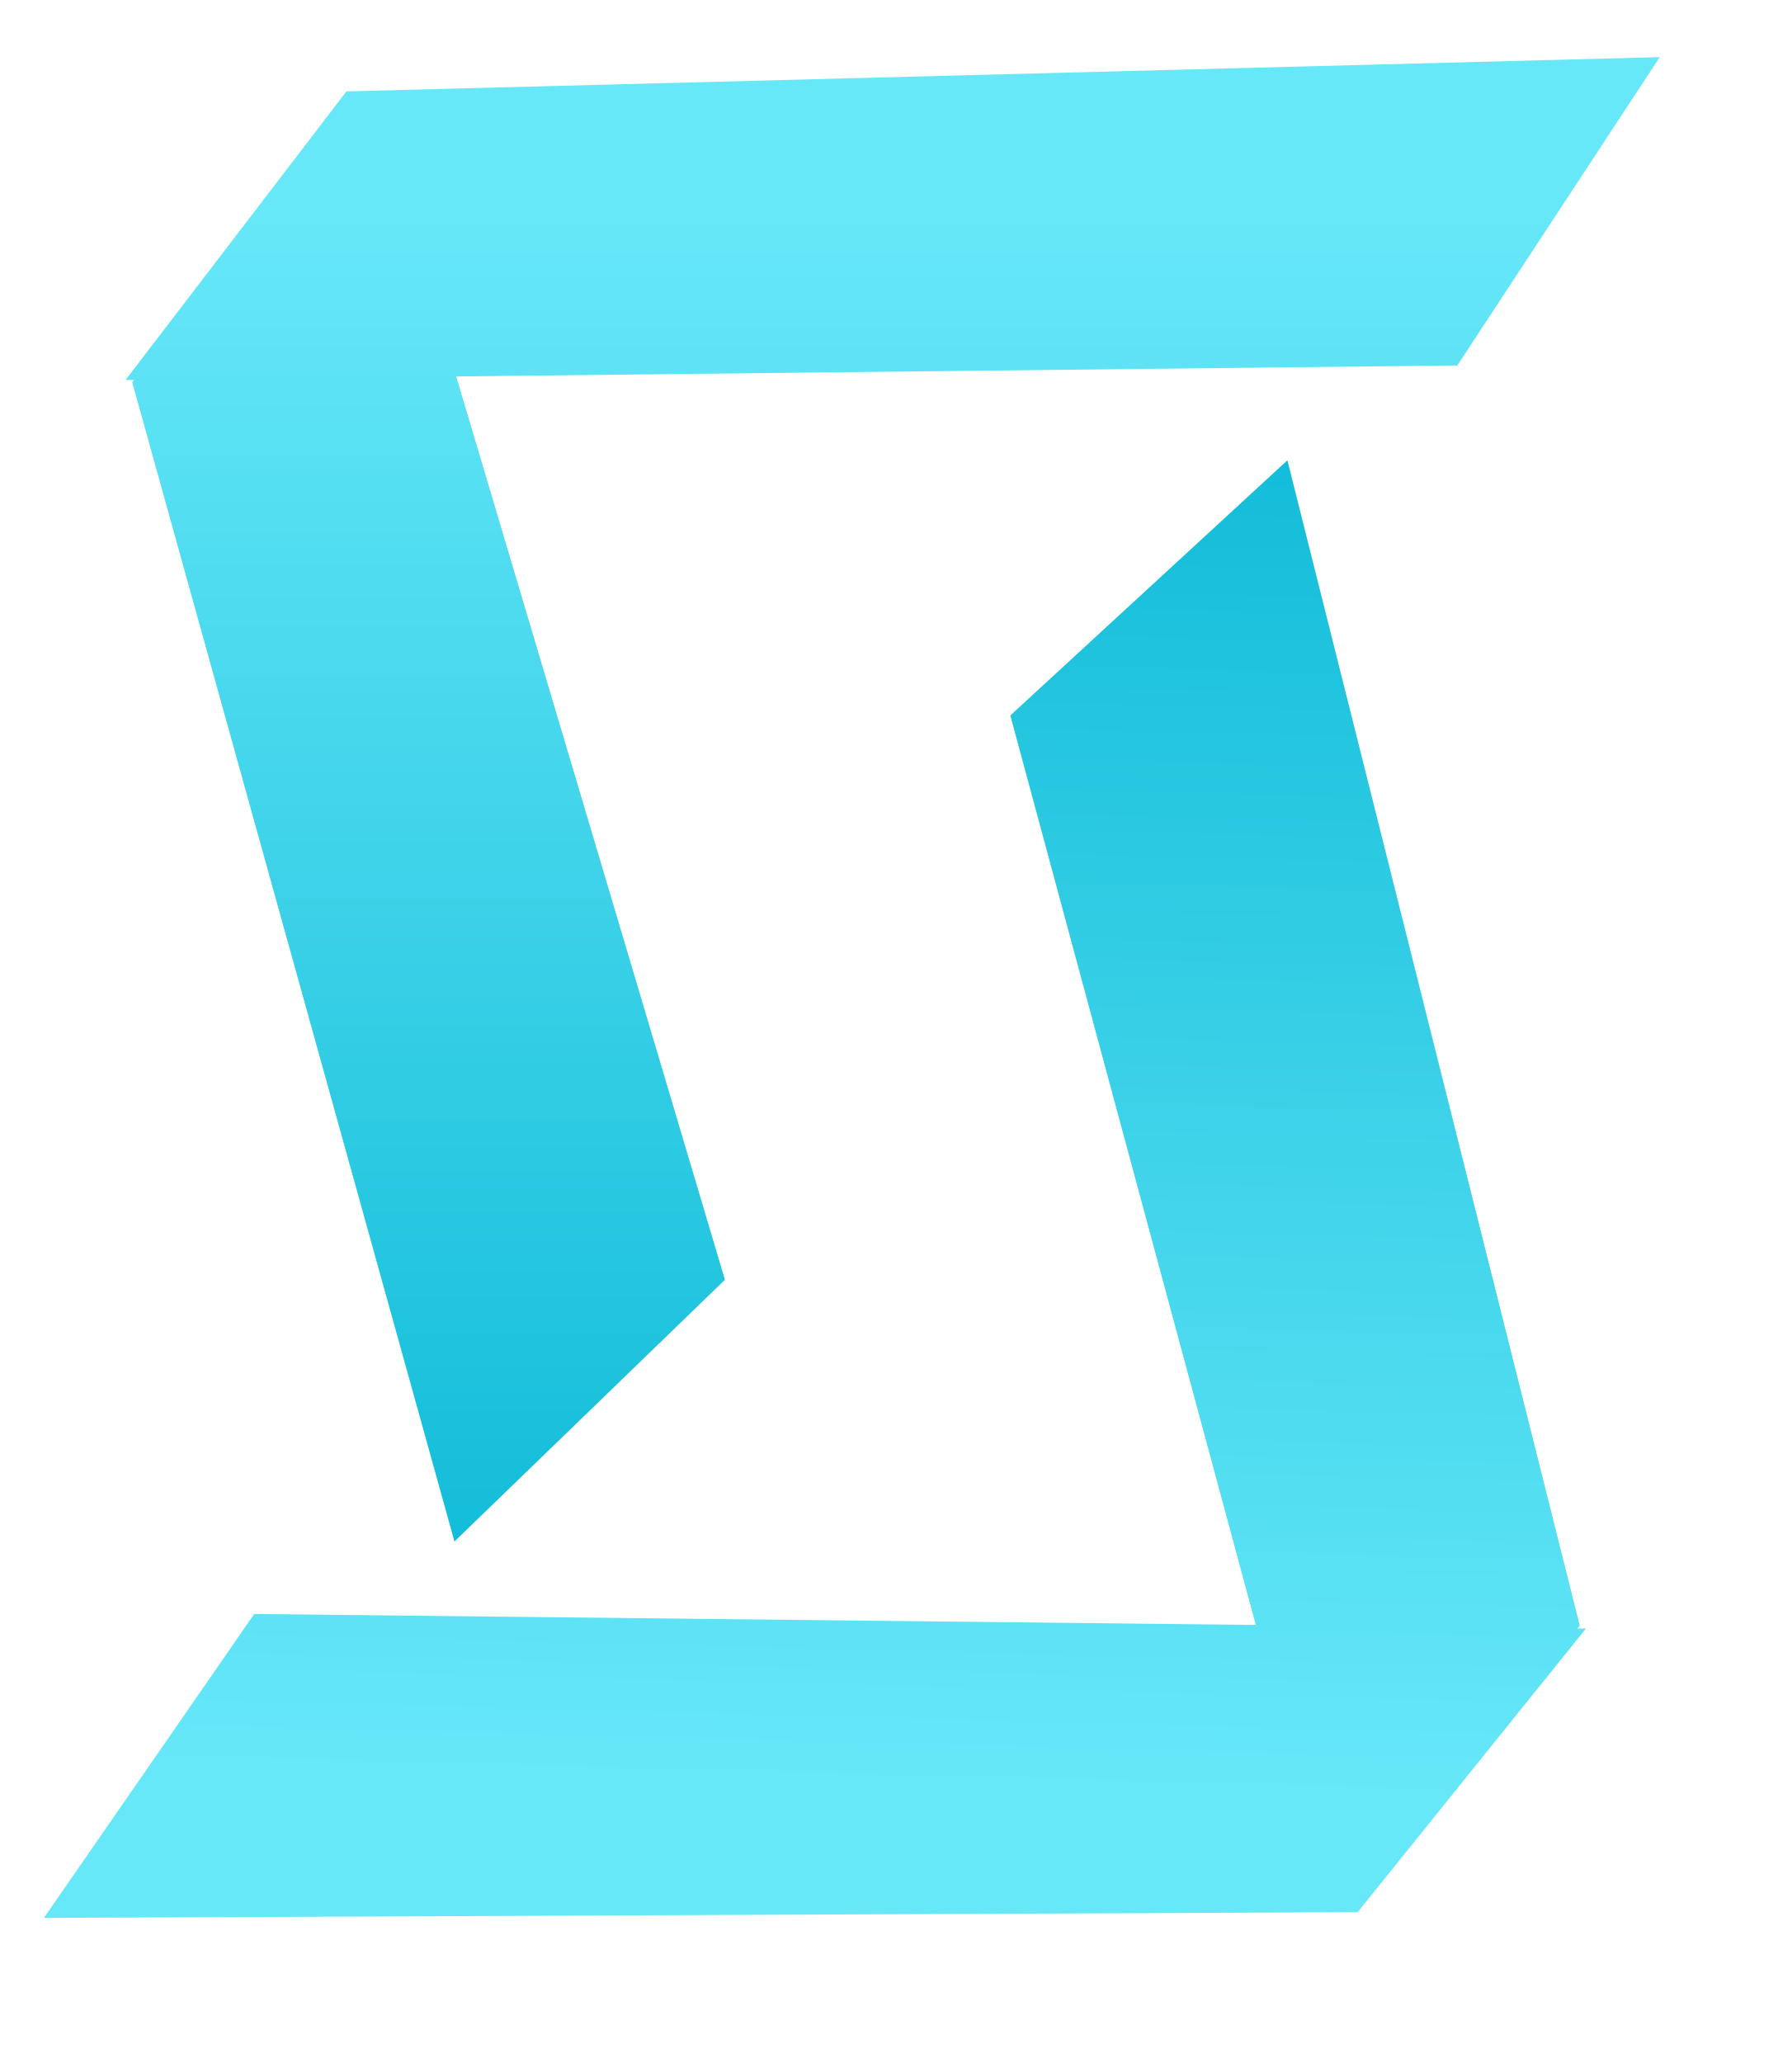
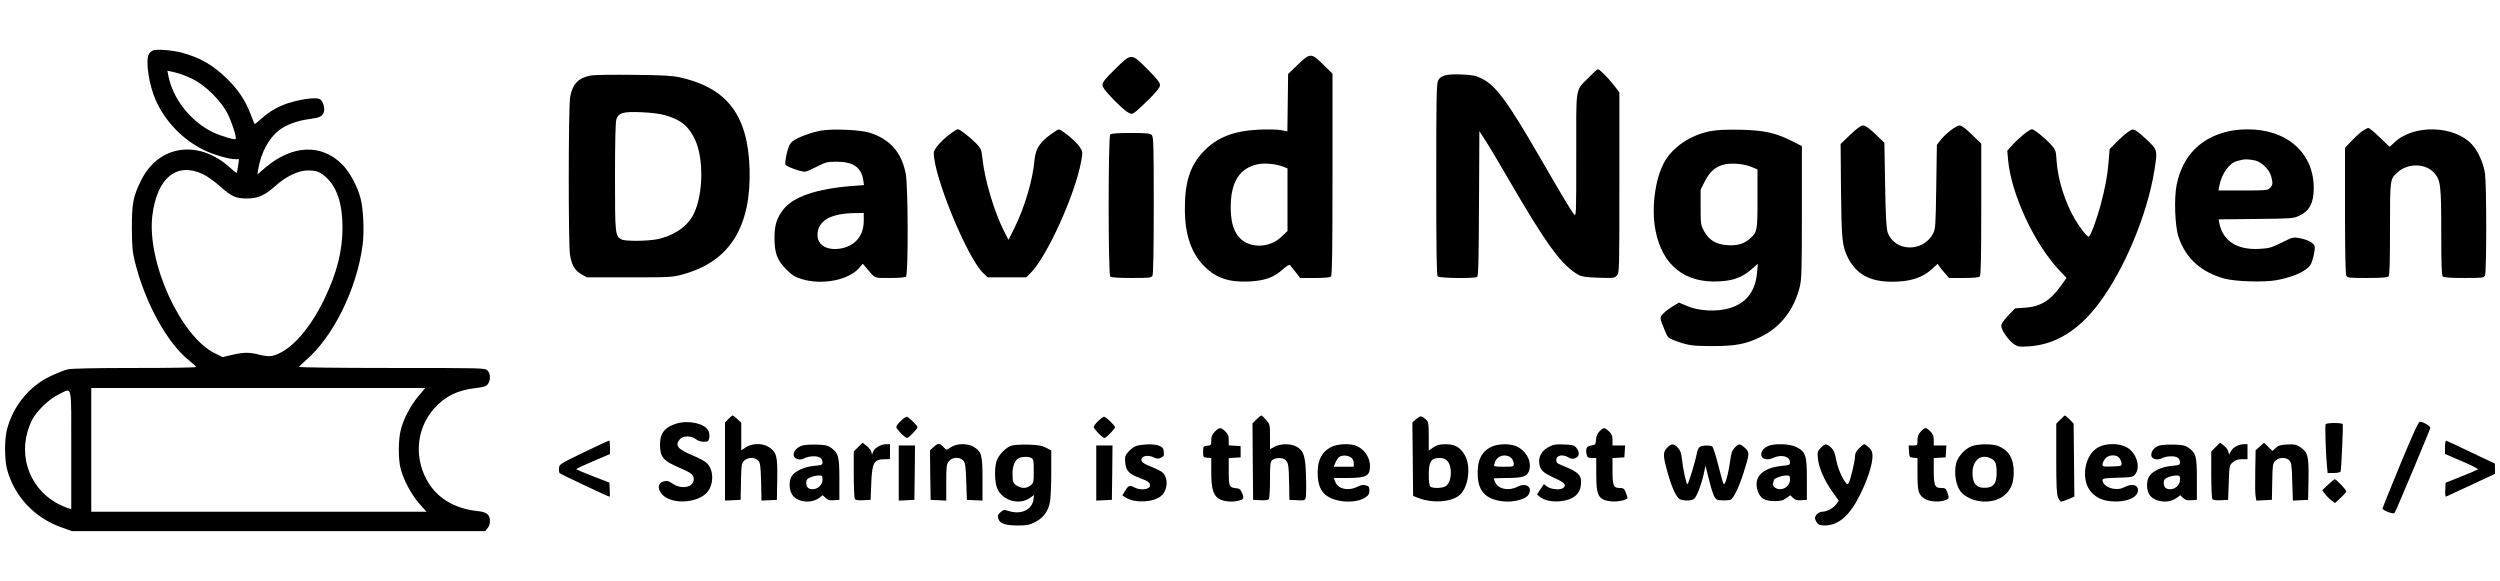
- <svg xmlns="http://www.w3.org/2000/svg" xmlns:xlink="http://www.w3.org/1999/xlink" version="1.1" preserveAspectRatio="xMidYMid meet" viewBox="257.3 273.633 40.8 46.367" width="36.8" height="42.37">
-   <defs>
-     <path d="M267.69 281.9L273.81 302.47L267.65 308.43L260.31 282.03L260.36 281.98L260.16 281.98L265.19 275.41L295.1 274.63L290.49 281.65L267.69 281.9Z" id="azoNB3Vhb" />
-     <linearGradient id="gradienta33QAtoBOC" gradientUnits="userSpaceOnUse" x1="293.42" y1="278.05" x2="293.42" y2="313.21">
-       <stop style="stop-color: #67e8f9;stop-opacity: 1" offset="0%" />
-       <stop style="stop-color: #06b6d4;stop-opacity: 1" offset="100%" />
-     </linearGradient>
-     <path d="M293.22 310.41L293.42 310.41L288.22 316.87L258.3 317L263.09 310.08L285.9 310.33L280.31 289.62L286.62 283.81L293.28 310.35L293.22 310.41Z" id="cVvL12Sg2" />
-     <linearGradient id="gradientd153WjyVy" gradientUnits="userSpaceOnUse" x1="260.07" y1="313.62" x2="260.98" y2="278.47">
-       <stop style="stop-color: #67e8f9;stop-opacity: 1" offset="0%" />
-       <stop style="stop-color: #06b6d4;stop-opacity: 1" offset="100%" />
-     </linearGradient>
-   </defs>
-   <g>
-     <g>
-       <use xlink:href="#azoNB3Vhb" opacity="1" fill="url(#gradienta33QAtoBOC)" />
-     </g>
-     <g>
-       <use xlink:href="#cVvL12Sg2" opacity="1" fill="url(#gradientd153WjyVy)" />
-     </g>
+ <svg xmlns="http://www.w3.org/2000/svg" version="1.0" width="210pt" height="48.8pt" viewBox="0 0 2000 388" preserveAspectRatio="xMidYMid meet">
+   <g transform="translate(0,388) scale(0.1,-0.1)" fill="#000000" stroke="none">
+     <path d="M1223 3860 c-12 -5 -26 -18 -32 -29 -29 -53 1 -250 57 -374 77 -168 212 -308 380 -392 74 -37 203 -75 255 -75 l29 0 -7 -52 c-4 -29 -9 -55 -11 -57 -2 -2 -27 17 -55 43 -252 227 -572 180 -711 -105 -63 -127 -73 -181 -73 -379 1 -149 4 -189 24 -270 82 -330 259 -652 435 -791 30 -24 55 -47 55 -51 1 -5 -220 -8 -490 -8 -324 0 -506 -4 -537 -11 -26 -6 -89 -31 -141 -56 -170 -81 -298 -240 -346 -428 -19 -76 -19 -234 0 -310 55 -216 217 -392 434 -469 l86 -31 1653 0 1654 0 19 24 c25 30 25 85 0 110 -13 13 -40 22 -78 26 -192 20 -334 108 -412 255 -100 188 -75 413 63 567 87 97 188 146 329 162 65 7 85 14 99 31 24 30 23 85 -2 110 -20 20 -33 20 -766 20 -412 0 -744 4 -742 9 2 4 26 27 53 51 221 189 410 572 456 925 14 107 6 285 -16 370 -25 98 -88 214 -147 273 -166 167 -399 158 -614 -24 l-65 -56 6 39 c23 136 85 252 169 316 55 43 147 76 239 88 87 12 104 20 117 55 12 31 -6 91 -32 105 -26 14 -125 4 -221 -23 -94 -25 -178 -71 -244 -132 -30 -27 -55 -47 -56 -45 -2 2 -15 36 -30 74 -43 114 -96 194 -187 285 -114 113 -220 174 -371 214 -74 19 -199 28 -226 16z m317 -228 c105 -51 232 -178 283 -282 35 -71 72 -189 62 -198 -9 -9 -113 22 -180 53 -179 85 -326 273 -359 457 l-7 36 63 -14 c35 -8 97 -31 138 -52z m85 -762 c33 -16 95 -60 138 -99 89 -80 126 -96 217 -95 84 1 137 24 219 97 89 80 187 127 262 127 72 0 97 -9 149 -56 86 -78 130 -212 130 -400 0 -187 -44 -362 -144 -570 -122 -254 -282 -428 -422 -458 -19 -4 -57 0 -95 9 -84 22 -128 22 -221 0 l-77 -18 -63 31 c-275 136 -545 732 -499 1103 38 302 195 429 406 329z m1721 -1777 c-63 -76 -118 -180 -140 -269 -20 -78 -21 -232 -1 -309 22 -89 88 -212 151 -282 l56 -63 -1341 0 -1341 0 0 495 0 495 1336 0 1336 0 -56 -67z m-2776 -427 l0 -475 -30 9 c-16 5 -53 21 -81 36 -240 131 -327 420 -202 669 37 72 138 169 215 205 108 51 98 98 98 -444z" />
+     <path d="M10382 3746 l-77 -74 -3 -230 -3 -229 -52 10 c-29 5 -106 7 -172 4 -206 -10 -337 -61 -445 -173 -109 -113 -152 -245 -151 -464 0 -203 51 -351 155 -456 96 -96 199 -130 363 -122 122 7 193 32 263 95 28 25 54 42 59 37 4 -5 24 -30 45 -56 l37 -48 118 0 c78 0 121 4 129 12 9 9 12 204 12 817 l0 805 -74 73 c-97 95 -104 95 -204 -1z m-124 -813 l42 -16 0 -250 0 -251 -48 -46 c-103 -99 -276 -94 -350 9 -40 55 -57 126 -56 236 1 195 72 305 217 335 53 11 140 3 195 -17z" />
+     <path d="M8921 3711 c-78 -76 -101 -104 -101 -125 0 -20 21 -49 81 -111 45 -47 97 -95 116 -106 32 -20 35 -20 61 -4 15 10 66 58 115 106 64 64 87 95 87 113 0 19 -26 52 -100 126 -131 131 -127 131 -259 1z" />
+     <path d="M12714 3648 c-115 -118 -104 -54 -104 -623 0 -488 0 -497 -19 -474 -28 36 -87 135 -269 449 -261 452 -357 582 -469 636 -46 23 -72 28 -158 32 -122 5 -169 -7 -190 -48 -13 -25 -15 -137 -15 -793 0 -580 3 -766 12 -775 14 -14 295 -17 315 -4 10 6 13 139 15 588 l3 579 45 -70 c26 -38 115 -189 200 -335 292 -504 418 -675 550 -746 27 -14 62 -19 160 -22 119 -4 126 -3 145 18 20 22 20 37 20 744 l0 721 -47 61 c-46 59 -111 124 -126 124 -4 0 -35 -28 -68 -62z" />
+     <path d="M4727 3660 c-99 -18 -148 -69 -166 -173 -14 -80 -15 -1177 -1 -1261 13 -83 39 -127 91 -156 l44 -25 340 0 c324 0 344 1 425 23 287 78 454 254 514 543 36 174 30 419 -15 579 -69 249 -230 390 -520 455 -57 13 -141 18 -369 20 -162 2 -316 0 -343 -5z m594 -318 c126 -36 189 -87 240 -197 70 -151 65 -437 -11 -592 -49 -100 -158 -175 -293 -203 -80 -16 -256 -17 -284 -2 -52 28 -53 38 -53 500 0 294 4 439 11 462 19 52 53 62 199 56 78 -3 150 -12 191 -24z" />
+     <path d="M14802 3186 l-77 -74 3 -369 c4 -394 9 -449 56 -542 68 -132 175 -191 353 -191 144 0 242 31 318 101 l46 42 16 -23 c9 -13 29 -38 46 -56 l29 -34 117 0 c78 0 121 4 129 12 9 9 12 142 12 537 l0 526 -75 72 c-50 49 -83 73 -99 73 -27 0 -118 -71 -156 -122 l-25 -33 -5 -335 c-5 -323 -6 -337 -27 -377 -81 -151 -308 -143 -362 13 -10 29 -16 129 -20 377 l-6 339 -72 69 c-51 48 -81 69 -98 69 -18 0 -48 -22 -103 -74z" />
+     <path d="M18894 3212 c-21 -16 -60 -52 -86 -80 l-48 -51 0 -501 c0 -327 4 -508 10 -521 10 -18 23 -19 168 -19 110 0 162 4 170 12 9 9 12 107 12 380 0 407 -1 399 64 456 83 73 220 69 289 -7 52 -58 57 -97 57 -479 0 -250 3 -341 12 -350 8 -8 60 -12 170 -12 145 0 158 1 168 19 13 26 13 721 0 816 -12 83 -54 178 -103 232 -140 154 -466 164 -620 19 -21 -20 -39 -36 -40 -36 -2 0 -37 34 -79 75 -42 41 -83 75 -91 75 -8 0 -32 -13 -53 -28z" />
+     <path d="M6575 3220 c-79 -12 -199 -57 -235 -87 -22 -18 -32 -41 -46 -97 -9 -40 -14 -81 -11 -89 6 -15 121 -57 156 -57 10 0 52 18 95 40 72 37 83 40 159 40 133 0 196 -44 213 -146 l6 -41 -93 -7 c-282 -21 -475 -86 -553 -189 -52 -67 -70 -125 -70 -222 -1 -125 21 -183 94 -256 47 -47 68 -61 124 -78 163 -50 378 -8 461 91 l27 32 25 -29 c78 -93 60 -85 191 -85 78 0 122 4 130 12 19 19 17 722 -2 821 -33 172 -125 277 -289 329 -72 23 -284 33 -382 18z m335 -723 c0 -115 -65 -196 -173 -219 -112 -24 -197 21 -197 105 0 113 102 174 298 176 l72 1 0 -63z" />
+     <path d="M7609 3198 c-77 -56 -139 -126 -139 -158 0 -186 265 -832 393 -958 l38 -37 154 0 154 0 31 30 c131 124 364 637 410 902 12 67 12 73 -9 106 -21 35 -88 96 -143 132 -27 17 -29 17 -55 -1 -117 -75 -159 -134 -167 -232 -13 -156 -81 -384 -163 -547 l-45 -90 -39 76 c-75 150 -150 400 -168 563 -10 87 -12 91 -53 134 -47 48 -130 112 -145 112 -6 0 -30 -14 -54 -32z" />
+     <path d="M13685 3215 c-162 -31 -307 -129 -373 -253 -73 -136 -102 -369 -68 -542 55 -281 236 -424 514 -407 110 6 181 33 251 94 l54 47 -7 -73 c-13 -148 -86 -242 -218 -282 -100 -31 -246 -24 -340 16 l-66 28 -44 -26 c-24 -14 -58 -39 -76 -56 -37 -35 -37 -36 5 -138 24 -59 28 -63 77 -82 110 -41 140 -45 301 -46 191 0 276 16 397 77 154 77 259 213 305 393 16 63 18 127 18 600 l0 530 -85 43 c-129 64 -216 83 -405 88 -115 2 -183 -1 -240 -11z m328 -287 l47 -20 0 -235 c0 -259 -1 -266 -64 -321 -45 -40 -104 -56 -183 -49 -86 7 -140 40 -179 109 -28 52 -29 57 -29 194 l0 141 35 69 c40 78 89 119 160 133 61 13 155 3 213 -21z" />
+     <path d="M16193 3192 c-26 -22 -68 -60 -92 -86 l-43 -48 7 -76 c25 -271 208 -665 407 -878 l60 -64 -46 -64 c-83 -117 -166 -167 -288 -174 l-77 -5 -56 -58 c-36 -38 -55 -66 -55 -82 0 -33 58 -116 101 -146 31 -21 41 -23 120 -18 210 13 397 127 557 340 205 270 390 713 447 1067 26 162 25 163 -53 239 -38 36 -80 72 -95 80 -24 13 -30 12 -64 -12 -21 -14 -62 -51 -92 -81 l-54 -55 -8 -98 c-8 -109 -27 -210 -65 -353 -30 -111 -82 -250 -94 -250 -14 0 -67 67 -109 137 -80 136 -138 318 -148 467 -6 88 -7 91 -47 135 -50 54 -133 121 -151 121 -7 0 -35 -17 -62 -38z" />
+     <path d="M17835 3215 c-229 -50 -372 -195 -421 -425 -23 -110 -15 -341 16 -427 59 -169 179 -276 365 -328 90 -24 320 -31 420 -12 100 19 181 49 233 86 33 25 42 39 57 93 9 35 15 75 13 88 -4 28 -53 56 -123 69 -48 9 -54 8 -141 -36 -81 -40 -102 -46 -176 -50 -179 -11 -294 61 -323 204 l-6 32 298 3 c278 3 301 4 343 24 86 39 120 104 120 224 0 283 -218 473 -538 469 -43 0 -104 -7 -137 -14z m210 -236 c51 -14 110 -73 124 -124 15 -56 14 -72 -9 -95 -19 -19 -33 -20 -216 -20 l-196 0 7 38 c18 97 81 184 143 198 15 3 32 7 37 9 21 7 72 4 110 -6z" />
+     <path d="M8882 3188 c-17 -17 -17 -1119 0 -1136 8 -8 60 -12 170 -12 145 0 158 1 168 19 6 13 10 208 10 565 0 482 -2 546 -16 560 -13 13 -43 16 -168 16 -105 0 -156 -4 -164 -12z" />
+     <path d="M5827 912 l-27 -28 0 -313 0 -312 63 3 62 3 3 145 c2 132 4 146 24 167 28 30 87 31 114 2 16 -18 19 -41 23 -170 l3 -150 62 3 61 3 3 165 c3 186 -5 216 -67 257 -49 33 -135 32 -185 -2 l-36 -24 0 110 0 111 -31 29 c-17 16 -34 29 -38 29 -4 0 -19 -13 -34 -28z" />
+     <path d="M10052 909 l-32 -32 2 -306 3 -306 59 -3 c41 -2 62 1 67 10 5 7 9 76 9 154 0 124 2 143 18 157 23 21 86 22 106 1 23 -22 26 -43 29 -189 l2 -130 62 -3 c60 -3 63 -2 69 23 3 14 5 89 2 168 -4 163 -18 206 -78 239 -47 24 -125 24 -173 -2 l-37 -20 0 100 c0 97 -1 100 -31 135 -17 19 -34 35 -38 35 -4 0 -22 -14 -39 -31z" />
+     <path d="M11331 912 l-32 -27 3 -295 3 -294 50 -19 c108 -40 251 -30 318 23 73 57 98 228 47 320 -37 65 -79 90 -154 90 -49 0 -69 -5 -99 -25 l-37 -26 0 114 c0 105 -2 115 -22 134 -37 33 -43 33 -77 5z m247 -335 c43 -45 37 -169 -11 -202 -26 -18 -108 -20 -125 -3 -7 7 -12 43 -12 94 0 104 19 134 84 134 31 0 48 -6 64 -23z" />
+     <path d="M16482 907 l-32 -33 0 -277 c0 -220 3 -285 14 -312 8 -19 19 -35 24 -35 5 0 31 9 58 20 l49 21 -3 292 -3 292 -32 33 c-17 17 -34 32 -37 32 -3 0 -20 -15 -38 -33z" />
+     <path d="M7206 896 c-20 -18 -36 -40 -36 -48 0 -16 70 -88 86 -88 13 0 84 73 84 86 0 14 -73 84 -87 84 -6 0 -28 -15 -47 -34z" />
+     <path d="M8786 896 c-20 -18 -36 -40 -36 -48 0 -16 70 -88 86 -88 13 0 84 73 84 86 0 14 -73 84 -87 84 -6 0 -28 -15 -47 -34z" />
+     <path d="M5418 877 c-98 -28 -138 -77 -138 -170 0 -99 26 -130 151 -183 99 -42 119 -58 119 -94 0 -65 -98 -85 -170 -35 -32 22 -43 25 -71 18 -46 -12 -52 -56 -14 -102 76 -90 305 -73 372 27 47 71 39 178 -17 225 -16 14 -66 40 -110 58 -118 49 -143 79 -102 128 24 30 91 31 128 2 16 -13 41 -21 64 -21 34 0 38 3 44 31 3 18 1 42 -7 57 -27 56 -153 86 -249 59z" />
+     <path d="M19202 548 c-78 -189 -142 -348 -142 -353 0 -6 20 -18 44 -27 34 -13 47 -14 54 -5 10 13 278 652 284 676 3 15 -54 50 -83 51 -11 0 -56 -98 -157 -342z" />
+     <path d="M18605 870 c-6 -10 1 -242 11 -337 l5 -53 50 0 c31 0 51 5 54 13 6 16 21 364 17 377 -5 13 -129 13 -137 0z" />
+     <path d="M9719 811 c-22 -23 -29 -39 -29 -70 0 -38 -2 -40 -32 -43 -32 -3 -33 -5 -33 -48 0 -43 1 -45 33 -48 l32 -3 0 -107 c0 -124 12 -175 47 -208 28 -26 93 -39 150 -30 63 11 68 18 51 62 -13 33 -21 40 -49 42 -55 6 -59 14 -59 133 l0 108 48 3 47 3 0 45 0 45 -47 3 -48 3 0 43 c0 33 -6 48 -28 69 -36 34 -47 34 -83 -2z" />
+     <path d="M12797 814 c-18 -18 -27 -39 -29 -67 -3 -40 -5 -42 -38 -47 -38 -5 -48 -27 -36 -76 5 -20 13 -24 41 -24 l35 0 0 -131 c0 -173 17 -204 118 -216 50 -6 132 11 132 28 0 5 -7 25 -14 44 -13 31 -19 35 -50 35 -48 0 -56 19 -56 139 l0 100 48 3 47 3 3 48 3 47 -50 0 -51 0 0 43 c0 34 -6 49 -28 70 -35 33 -43 34 -75 1z" />
+     <path d="M15367 812 c-21 -21 -27 -38 -27 -70 0 -41 0 -42 -36 -42 l-35 0 3 -47 c3 -46 4 -48 36 -51 l32 -3 0 -127 c0 -137 7 -162 52 -195 33 -25 114 -33 162 -17 40 13 42 18 24 67 -11 30 -16 33 -50 33 -50 0 -58 21 -58 145 l0 94 48 3 47 3 3 48 3 47 -50 0 -51 0 0 43 c0 34 -6 49 -28 70 -35 34 -42 34 -75 -1z" />
+     <path d="M4670 645 c-189 -91 -195 -95 -198 -126 -2 -17 1 -36 6 -41 9 -9 389 -188 399 -188 2 0 3 25 1 56 l-3 57 -132 51 c-73 28 -133 54 -133 57 0 3 61 32 135 63 l135 58 0 54 c0 30 -3 54 -7 53 -5 0 -96 -42 -203 -94z" />
+     <path d="M19560 687 l0 -55 135 -58 c75 -31 132 -61 128 -65 -5 -4 -64 -30 -133 -57 l-125 -50 -3 -57 c-2 -32 1 -56 6 -54 5 2 96 44 201 93 l191 89 0 41 -1 41 -190 90 c-104 50 -194 92 -199 93 -6 2 -10 -20 -10 -51z" />
+     <path d="M6865 687 l-35 -35 0 -183 c0 -101 4 -190 9 -197 5 -9 26 -12 67 -10 l59 3 5 130 c6 169 21 195 109 195 l41 0 0 60 0 60 -32 0 c-41 0 -94 -31 -104 -62 l-8 -23 -5 24 c-4 13 -21 35 -39 49 l-32 24 -35 -35z" />
+     <path d="M7471 690 l-31 -29 2 -198 3 -198 63 -3 62 -3 0 144 c0 131 2 147 21 171 27 34 86 37 115 5 16 -18 20 -42 24 -168 l5 -146 63 -3 62 -3 0 173 c0 193 -7 218 -72 258 -49 29 -134 27 -181 -4 -35 -24 -35 -24 -54 -4 -34 38 -47 39 -82 8z" />
+     <path d="M17725 687 l-35 -35 0 -183 c0 -101 4 -190 9 -197 5 -9 26 -12 67 -10 l59 3 5 138 c5 137 5 139 33 163 21 18 40 24 73 24 l44 0 0 60 0 60 -30 0 c-42 0 -87 -25 -103 -57 l-14 -26 -7 26 c-3 14 -20 35 -36 47 l-30 22 -35 -35z" />
+     <path d="M18079 692 l-34 -30 -3 -168 c-2 -93 -1 -183 3 -202 l6 -33 62 3 62 3 3 145 c2 132 4 146 24 167 28 30 87 31 113 3 16 -18 20 -43 23 -171 l5 -150 61 3 61 3 3 165 c3 187 -5 216 -68 258 -30 20 -45 23 -102 20 -54 -3 -72 -8 -93 -28 l-25 -24 -34 33 -34 33 -33 -30z" />
+     <path d="M6411 697 c-64 -24 -84 -87 -33 -105 21 -7 35 -6 57 6 38 19 107 21 128 3 10 -7 17 -23 17 -36 0 -20 -6 -23 -67 -28 -76 -7 -148 -39 -177 -79 -24 -34 -26 -101 -3 -144 34 -66 151 -84 219 -34 l30 22 23 -22 c17 -16 33 -21 66 -18 l44 3 0 165 c0 184 -7 208 -67 252 -28 19 -47 23 -118 25 -50 2 -99 -3 -119 -10z m169 -271 c0 -41 -37 -76 -79 -76 -35 0 -51 17 -51 52 0 23 7 32 33 43 17 8 47 14 65 15 30 0 32 -2 32 -34z" />
+     <path d="M8092 699 c-45 -14 -105 -76 -120 -125 -18 -62 -15 -172 7 -220 44 -98 177 -134 263 -72 l31 22 -6 -40 c-13 -78 -97 -118 -191 -90 -44 14 -48 13 -72 -8 -21 -17 -24 -27 -18 -50 10 -40 55 -56 157 -56 71 0 91 4 138 27 66 34 105 87 119 162 5 29 10 134 10 232 l0 179 -42 22 c-35 18 -63 22 -143 25 -55 1 -115 -2 -133 -8z m159 -99 c17 -9 19 -22 19 -105 0 -89 -1 -95 -26 -114 -31 -25 -64 -27 -103 -6 -35 18 -41 32 -41 101 0 62 21 111 53 124 30 12 75 12 98 0z" />
+     <path d="M9092 697 c-18 -5 -46 -26 -63 -45 -29 -32 -31 -40 -27 -90 6 -65 29 -89 118 -123 65 -24 80 -35 80 -59 0 -34 -82 -42 -130 -13 -33 19 -44 13 -73 -36 l-18 -31 32 -19 c73 -45 222 -35 280 17 50 45 57 135 13 183 -9 10 -47 30 -85 45 -75 29 -94 45 -86 69 10 24 55 29 94 11 29 -14 39 -14 60 -4 14 7 25 16 24 21 0 4 -1 18 -1 32 0 36 -44 55 -122 54 -35 -1 -78 -6 -96 -12z" />
+     <path d="M10652 689 c-82 -41 -117 -117 -110 -235 6 -91 35 -141 100 -173 85 -41 217 -40 280 3 26 17 33 29 33 56 0 29 -4 35 -29 41 -21 6 -39 3 -67 -11 -72 -37 -157 -18 -177 40 l-11 30 110 0 c149 0 179 16 179 95 0 68 -44 134 -107 161 -50 22 -150 18 -201 -7z m156 -85 c14 -10 22 -25 22 -45 l0 -29 -80 0 -80 0 11 27 c6 16 18 36 26 45 20 22 71 23 101 2z" />
+     <path d="M11935 691 c-84 -38 -120 -113 -113 -237 6 -127 73 -190 213 -202 76 -6 167 18 190 50 42 61 -13 105 -85 68 -70 -36 -153 -20 -178 35 -7 14 -12 28 -12 30 0 3 47 5 104 5 123 0 160 11 176 51 29 69 -13 159 -91 199 -50 26 -149 26 -204 1z m155 -91 c11 -11 20 -31 20 -45 0 -25 -1 -25 -81 -25 -70 0 -80 2 -75 16 3 9 6 19 6 23 0 4 9 17 20 29 27 29 83 29 110 2z" />
+     <path d="M12390 688 c-55 -28 -83 -76 -76 -131 6 -53 28 -74 124 -118 80 -37 94 -53 70 -77 -20 -20 -96 -15 -129 8 l-28 21 -28 -42 -27 -41 23 -19 c34 -28 99 -42 164 -35 99 10 156 54 164 129 9 80 -15 104 -159 161 -30 12 -38 20 -38 39 0 39 51 50 98 21 21 -12 33 -13 55 -5 33 13 36 47 8 82 -17 21 -29 24 -98 27 -66 3 -85 0 -123 -20z" />
+     <path d="M13337 682 c-35 -36 -34 -62 3 -196 30 -108 59 -176 88 -208 18 -21 99 -25 125 -5 20 15 61 122 78 204 l13 61 27 -108 c27 -109 43 -149 63 -162 14 -9 88 -10 111 -2 22 9 67 101 103 214 49 154 50 165 12 200 -40 37 -49 37 -82 3 -21 -22 -29 -44 -37 -108 -16 -112 -42 -201 -53 -181 -5 8 -24 77 -43 153 -19 75 -40 140 -47 145 -18 11 -76 10 -97 -2 -11 -5 -22 -26 -25 -47 -12 -66 -68 -253 -77 -253 -9 0 -35 120 -44 205 -5 45 -13 67 -33 88 -33 34 -51 34 -85 -1z" />
+     <path d="M14143 695 c-57 -24 -72 -87 -26 -102 21 -7 39 -5 71 9 65 29 132 10 132 -37 0 -20 -6 -23 -62 -28 -160 -15 -233 -90 -196 -201 20 -59 56 -81 133 -81 51 0 70 5 95 24 l32 23 23 -22 c17 -16 33 -21 66 -18 l44 3 0 165 c0 193 -9 219 -85 258 -52 26 -174 30 -227 7z m177 -269 c0 -41 -37 -76 -81 -76 -32 0 -63 26 -55 47 3 8 6 19 6 24 0 15 60 38 98 39 30 0 32 -2 32 -34z" />
+     <path d="M14565 680 c-25 -26 -27 -34 -22 -82 7 -76 52 -178 114 -265 l53 -75 -20 -28 c-22 -31 -76 -60 -112 -60 -27 0 -58 -28 -58 -51 0 -8 7 -25 16 -37 12 -17 25 -22 62 -22 112 1 203 81 287 255 58 119 95 235 95 300 0 32 -6 47 -28 68 -15 15 -33 27 -38 27 -6 0 -24 -15 -42 -33 -23 -23 -32 -42 -32 -65 0 -38 -37 -191 -51 -213 -8 -12 -12 -11 -25 6 -30 37 -65 124 -76 187 -8 48 -18 70 -39 91 -37 34 -49 34 -84 -3z" />
+     <path d="M15775 695 c-51 -18 -110 -81 -124 -131 -24 -86 -2 -200 46 -246 89 -83 254 -90 341 -14 51 45 72 97 72 184 0 107 -38 171 -122 207 -47 19 -159 19 -213 0z m155 -100 c35 -18 43 -42 43 -119 -1 -79 -24 -110 -83 -114 -76 -6 -110 31 -110 118 0 104 69 157 150 115z" />
+     <path d="M16789 687 c-86 -45 -130 -174 -99 -287 19 -69 80 -124 155 -140 115 -24 235 6 255 63 19 56 -36 79 -102 45 -29 -15 -51 -19 -84 -15 -49 5 -94 38 -94 68 0 15 14 18 121 21 113 3 122 5 140 27 47 58 10 176 -70 218 -62 32 -160 32 -222 0z m164 -85 c9 -10 18 -29 19 -43 3 -23 1 -24 -74 -27 -71 -3 -78 -1 -78 16 0 11 9 31 21 46 25 32 86 37 112 8z" />
+     <path d="M17273 699 c-36 -11 -63 -43 -63 -75 0 -32 47 -46 85 -26 38 19 107 21 128 3 10 -7 17 -23 17 -36 0 -20 -6 -23 -67 -28 -77 -8 -148 -39 -177 -80 -26 -35 -26 -112 -1 -150 39 -60 153 -75 217 -27 l30 22 23 -22 c17 -16 33 -21 66 -18 l44 3 0 165 c0 184 -7 209 -67 252 -28 19 -47 23 -118 25 -47 1 -99 -2 -117 -8z m167 -273 c0 -41 -37 -76 -79 -76 -35 0 -51 17 -51 52 0 23 7 32 33 43 17 8 47 14 65 15 30 0 32 -2 32 -34z" />
+     <path d="M7190 480 l0 -221 63 3 62 3 3 218 2 217 -65 0 -65 0 0 -220z" />
+     <path d="M8770 480 l0 -221 63 3 62 3 3 218 2 217 -65 0 -65 0 0 -220z" />
+     <path d="M18624 386 l-46 -44 22 -30 c12 -16 35 -39 51 -51 l29 -22 45 42 c25 23 45 46 45 52 0 13 -80 97 -92 97 -4 0 -28 -20 -54 -44z" />
  </g>
</svg>
